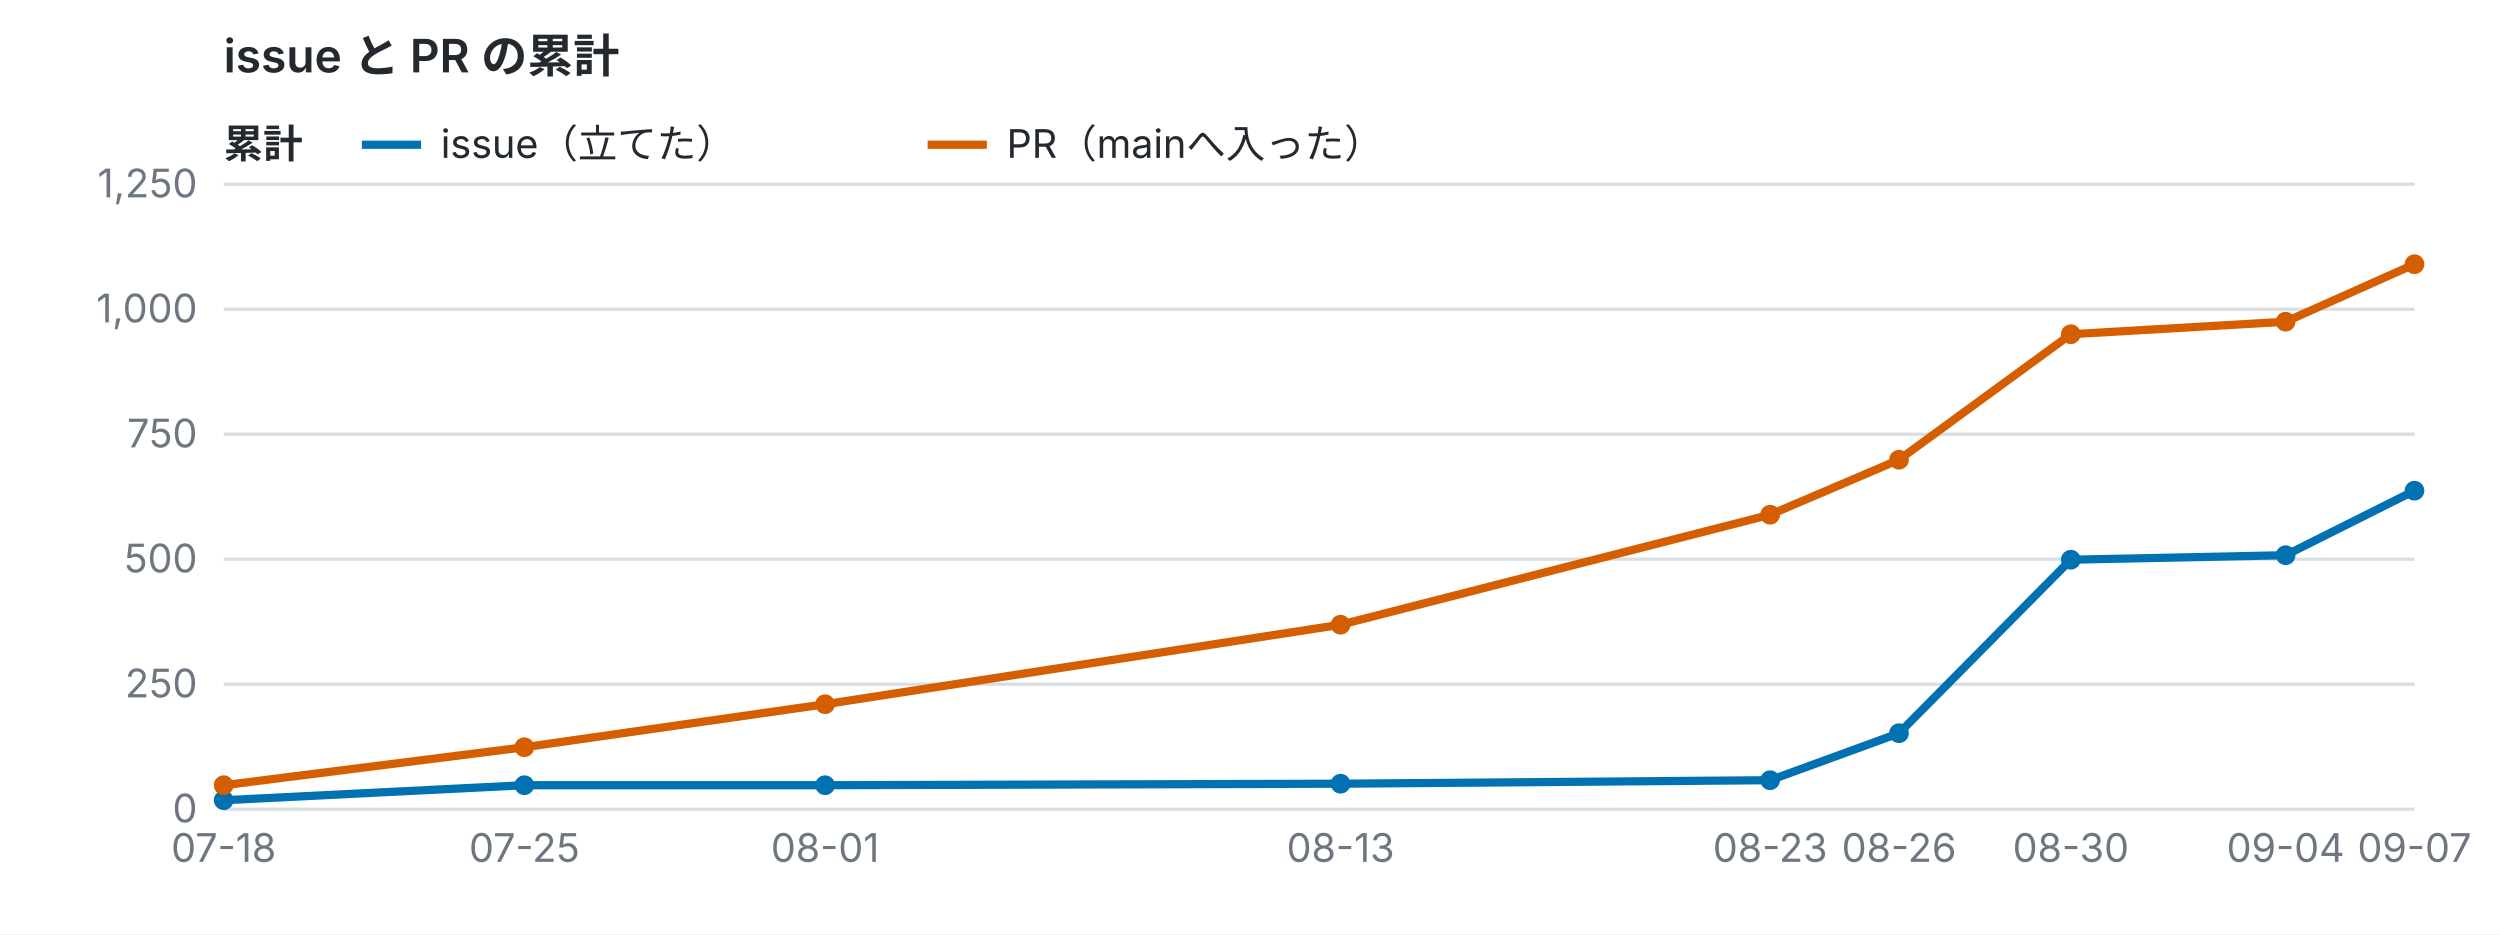
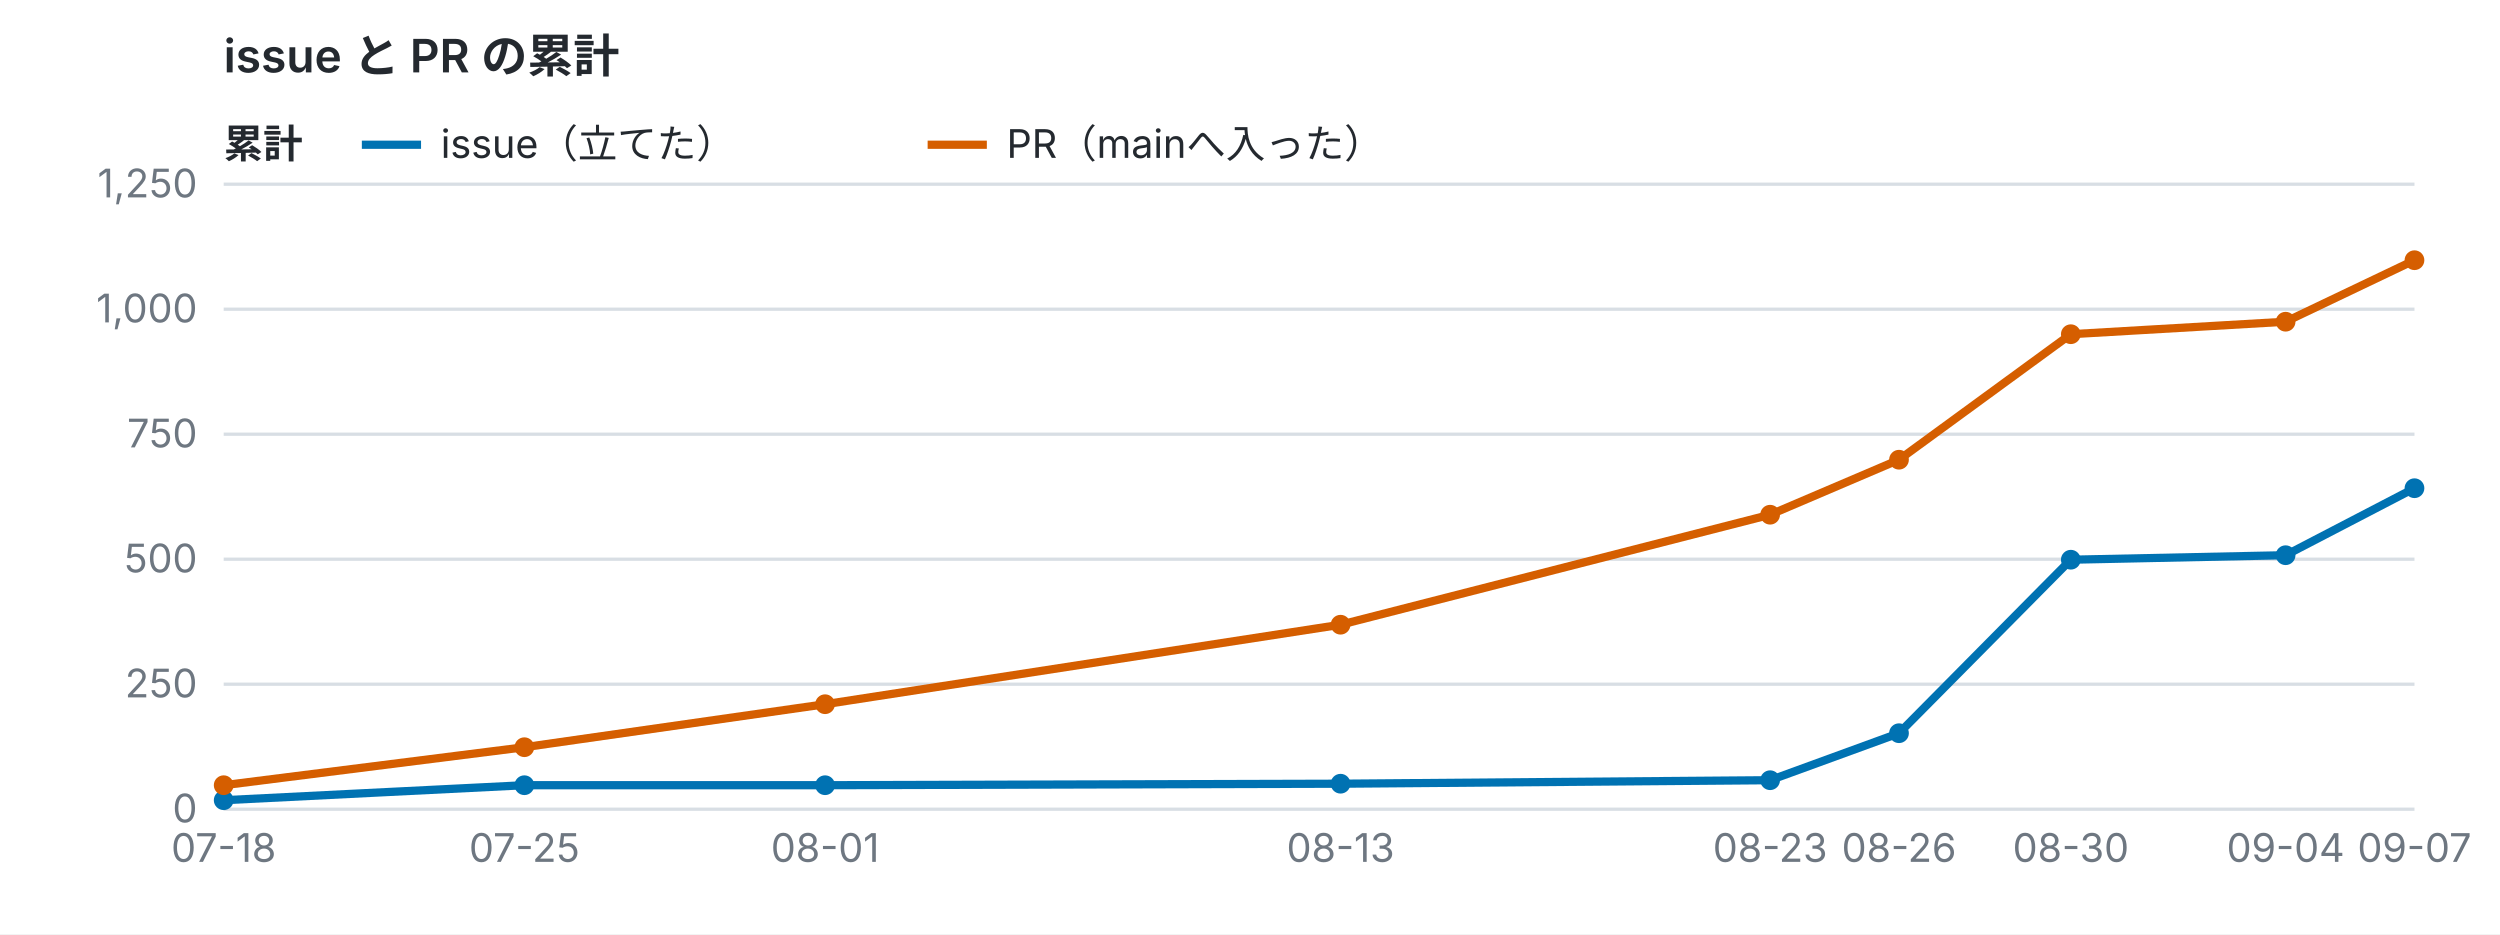
<svg xmlns="http://www.w3.org/2000/svg" width="760" height="284" viewBox="0 0 760 284" font-family="system-ui, -apple-system, 'Segoe UI', 'Hiragino Sans', 'Noto Sans JP', sans-serif" font-size="12">
  <rect width="760" height="284" fill="#ffffff" />
  <text x="68" y="22" font-size="14" font-weight="600" fill="#24292f">issue と PR の累計</text>
  <line x1="68" y1="246" x2="734" y2="246" stroke="#d8dee4" />
  <text x="60" y="250" text-anchor="end" fill="#6e7781">0</text>
  <line x1="68" y1="208" x2="734" y2="208" stroke="#d8dee4" />
  <text x="60" y="212" text-anchor="end" fill="#6e7781">250</text>
  <line x1="68" y1="170" x2="734" y2="170" stroke="#d8dee4" />
  <text x="60" y="174" text-anchor="end" fill="#6e7781">500</text>
  <line x1="68" y1="132" x2="734" y2="132" stroke="#d8dee4" />
  <text x="60" y="136" text-anchor="end" fill="#6e7781">750</text>
  <line x1="68" y1="94" x2="734" y2="94" stroke="#d8dee4" />
  <text x="60" y="98" text-anchor="end" fill="#6e7781">1,000</text>
  <line x1="68" y1="56" x2="734" y2="56" stroke="#d8dee4" />
  <text x="60" y="60" text-anchor="end" fill="#6e7781">1,250</text>
  <text x="68" y="48" fill="#24292f" font-weight="600">累計</text>
  <line x1="110" y1="44" x2="128" y2="44" stroke="#0072B2" stroke-width="2.5" />
  <text x="134" y="48" fill="#24292f">issue（立てた）</text>
-   <polyline points="68,243.264 159.412,238.704 250.824,238.704 407.529,238.248 538.118,237.184 577.294,222.896 629.529,170.152 694.824,168.784 734,149.176" fill="none" stroke="#0072B2" stroke-width="2.5" stroke-linejoin="round" />
+   <polyline points="68,243.264 159.412,238.704 250.824,238.704 407.529,238.248 538.118,237.184 577.294,222.896 629.529,170.152 694.824,168.784 734,148.416" fill="none" stroke="#0072B2" stroke-width="2.5" stroke-linejoin="round" />
  <circle cx="68" cy="243.264" r="3" fill="#0072B2" />
  <circle cx="159.412" cy="238.704" r="3" fill="#0072B2" />
  <circle cx="250.824" cy="238.704" r="3" fill="#0072B2" />
  <circle cx="407.529" cy="238.248" r="3" fill="#0072B2" />
  <circle cx="538.118" cy="237.184" r="3" fill="#0072B2" />
  <circle cx="577.294" cy="222.896" r="3" fill="#0072B2" />
  <circle cx="629.529" cy="170.152" r="3" fill="#0072B2" />
  <circle cx="694.824" cy="168.784" r="3" fill="#0072B2" />
-   <circle cx="734" cy="149.176" r="3" fill="#0072B2" />
+   <circle cx="734" cy="148.416" r="3" fill="#0072B2" />
  <line x1="282" y1="44" x2="300" y2="44" stroke="#D55E00" stroke-width="2.5" />
  <text x="306" y="48" fill="#24292f">PR（mainへ入った）</text>
-   <polyline points="68,238.704 159.412,227.152 250.824,214.08 407.529,189.912 538.118,156.472 577.294,139.752 629.529,101.6 694.824,97.8 734,80.32" fill="none" stroke="#D55E00" stroke-width="2.5" stroke-linejoin="round" />
+   <polyline points="68,238.704 159.412,227.152 250.824,214.08 407.529,189.912 538.118,156.472 577.294,139.752 629.529,101.6 694.824,97.8 734,79.104" fill="none" stroke="#D55E00" stroke-width="2.5" stroke-linejoin="round" />
  <circle cx="68" cy="238.704" r="3" fill="#D55E00" />
  <circle cx="159.412" cy="227.152" r="3" fill="#D55E00" />
  <circle cx="250.824" cy="214.08" r="3" fill="#D55E00" />
  <circle cx="407.529" cy="189.912" r="3" fill="#D55E00" />
  <circle cx="538.118" cy="156.472" r="3" fill="#D55E00" />
  <circle cx="577.294" cy="139.752" r="3" fill="#D55E00" />
  <circle cx="629.529" cy="101.6" r="3" fill="#D55E00" />
  <circle cx="694.824" cy="97.8" r="3" fill="#D55E00" />
-   <circle cx="734" cy="80.32" r="3" fill="#D55E00" />
+   <circle cx="734" cy="79.104" r="3" fill="#D55E00" />
  <text x="68" y="262" text-anchor="middle" fill="#6e7781">07-18</text>
  <text x="159.412" y="262" text-anchor="middle" fill="#6e7781">07-25</text>
  <text x="250.824" y="262" text-anchor="middle" fill="#6e7781">08-01</text>
  <text x="407.529" y="262" text-anchor="middle" fill="#6e7781">08-13</text>
  <text x="538.118" y="262" text-anchor="middle" fill="#6e7781">08-23</text>
  <text x="577.294" y="262" text-anchor="middle" fill="#6e7781">08-26</text>
  <text x="629.529" y="262" text-anchor="middle" fill="#6e7781">08-30</text>
  <text x="694.824" y="262" text-anchor="middle" fill="#6e7781">09-04</text>
  <text x="734" y="262" text-anchor="middle" fill="#6e7781">09-07</text>
</svg>
